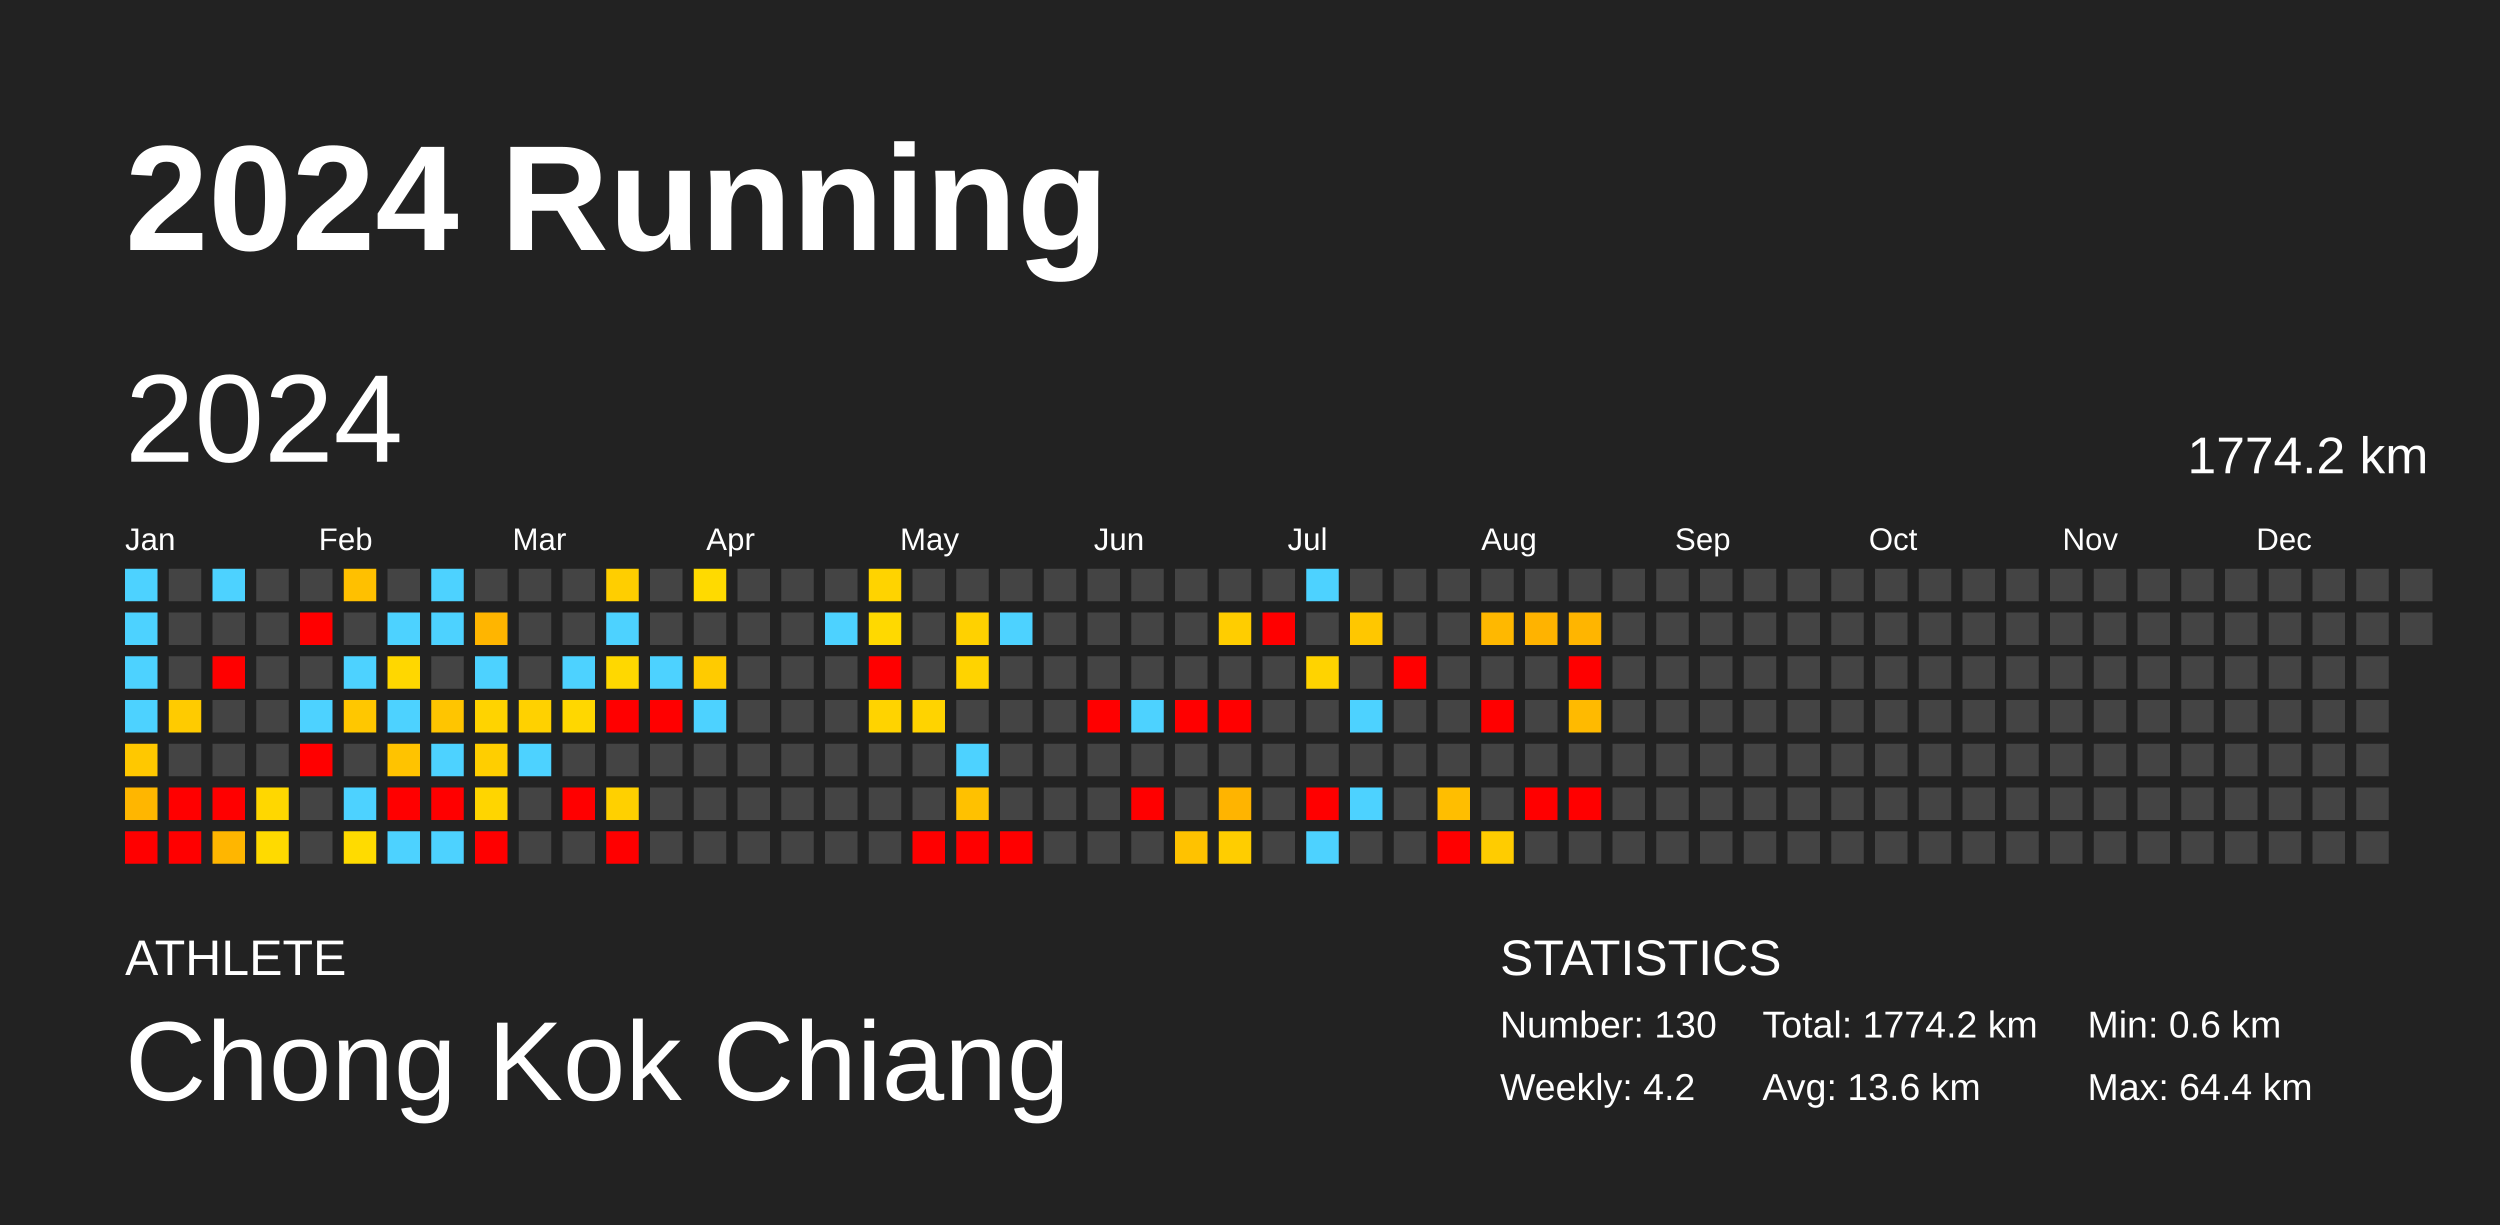
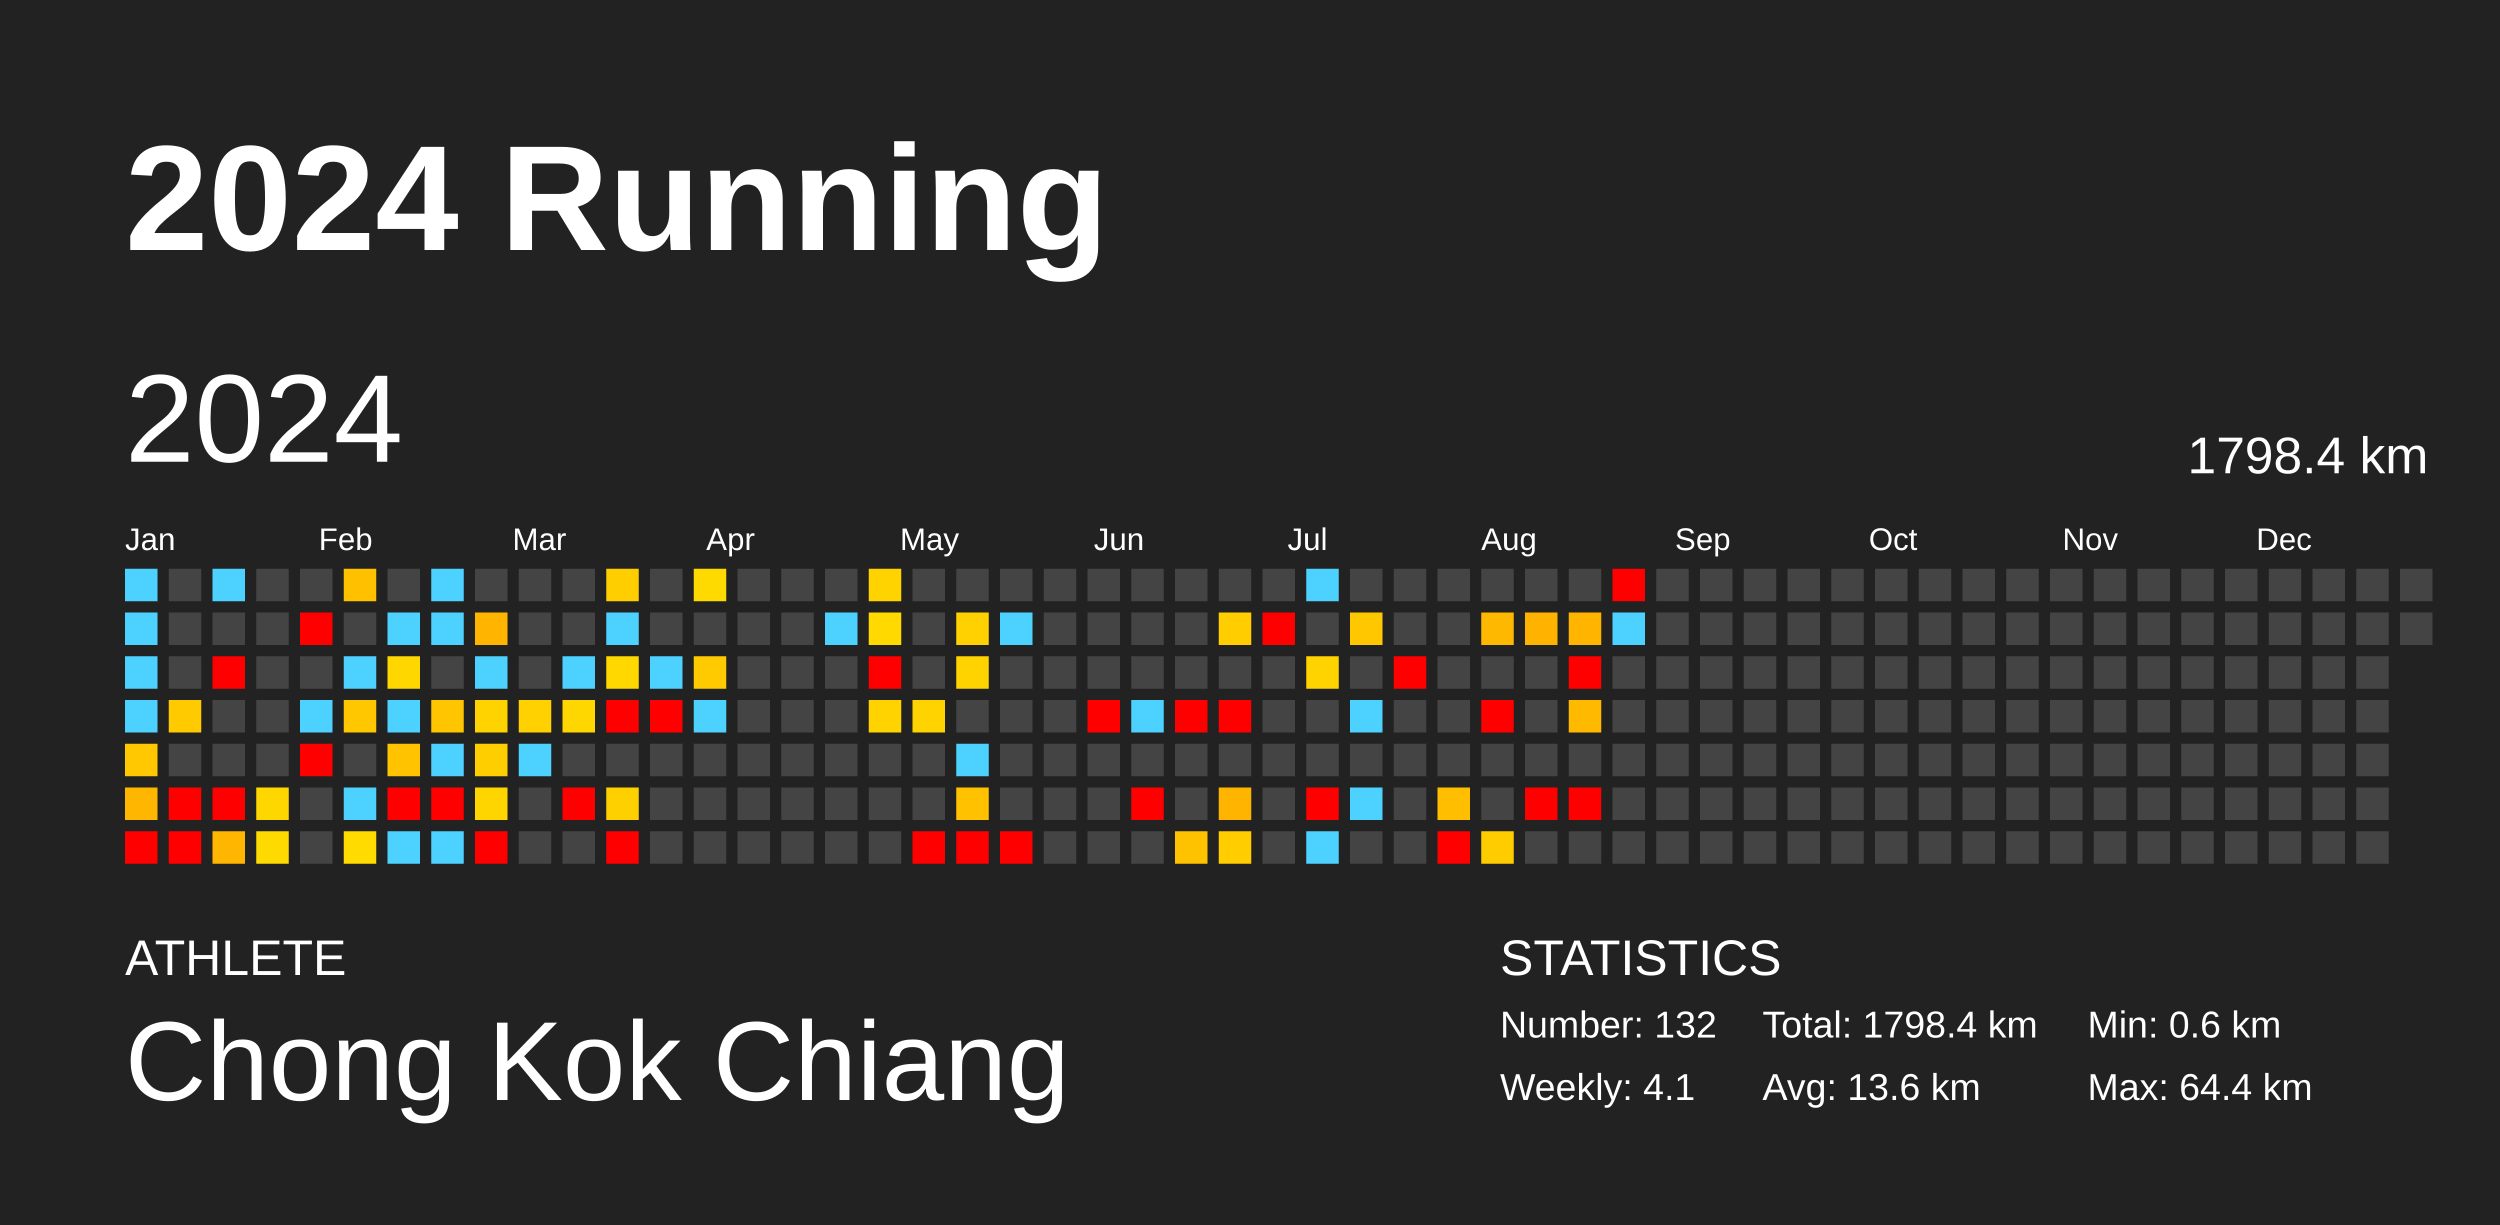
<svg xmlns="http://www.w3.org/2000/svg" baseProfile="full" height="98mm" version="1.1" viewBox="0,0,200,98" width="200mm">
  <defs />
  <rect fill="#222222" height="98" width="200" x="0" y="0" />
  <text fill="#FFFFFF" style="font-size:12px; font-family:Arial; font-weight:bold;" x="10" y="20">2024 Running</text>
  <text fill="#FFFFFF" style="font-size:4px; font-family:Arial" x="10" y="78">ATHLETE</text>
  <text fill="#FFFFFF" style="font-size:9px; font-family:Arial" x="10" y="88">Chong Kok Chiang</text>
  <text fill="#FFFFFF" style="font-size:4px; font-family:Arial" x="120" y="78">STATISTICS</text>
-   <text fill="#FFFFFF" style="font-size:3px; font-family:Arial" x="120" y="83">Number: 130</text>
-   <text fill="#FFFFFF" style="font-size:3px; font-family:Arial" x="120" y="88">Weekly: 4.2</text>
-   <text fill="#FFFFFF" style="font-size:3px; font-family:Arial" x="141" y="83">Total: 1774.2 km</text>
+   <text fill="#FFFFFF" style="font-size:3px; font-family:Arial" x="120" y="83">Number: 132</text>
+   <text fill="#FFFFFF" style="font-size:3px; font-family:Arial" x="120" y="88">Weekly: 4.1</text>
+   <text fill="#FFFFFF" style="font-size:3px; font-family:Arial" x="141" y="83">Total: 1798.4 km</text>
  <text fill="#FFFFFF" style="font-size:3px; font-family:Arial" x="141" y="88">Avg: 13.6 km</text>
  <text fill="#FFFFFF" style="font-size:3px; font-family:Arial" x="167" y="83">Min: 0.6 km</text>
  <text fill="#FFFFFF" style="font-size:3px; font-family:Arial" x="167" y="88">Max: 64.4 km</text>
  <text dominant-baseline="hanging" fill="#FFFFFF" style="font-size:10.0px; font-family:Arial;" x="10" y="30">2024</text>
-   <text dominant-baseline="hanging" fill="#FFFFFF" style="font-size:4.125px; font-family:Arial;" x="175" y="35">1774.2 km</text>
+   <text dominant-baseline="hanging" fill="#FFFFFF" style="font-size:4.125px; font-family:Arial;" x="175" y="35">1798.4 km</text>
  <text fill="#FFFFFF" style="font-size:2.5px; font-family:Arial" x="10.0" y="44">Jan</text>
  <text fill="#FFFFFF" style="font-size:2.5px; font-family:Arial" x="25.5" y="44">Feb</text>
  <text fill="#FFFFFF" style="font-size:2.5px; font-family:Arial" x="41.0" y="44">Mar</text>
  <text fill="#FFFFFF" style="font-size:2.5px; font-family:Arial" x="56.5" y="44">Apr</text>
  <text fill="#FFFFFF" style="font-size:2.5px; font-family:Arial" x="72.0" y="44">May</text>
  <text fill="#FFFFFF" style="font-size:2.5px; font-family:Arial" x="87.5" y="44">Jun</text>
  <text fill="#FFFFFF" style="font-size:2.5px; font-family:Arial" x="103.0" y="44">Jul</text>
  <text fill="#FFFFFF" style="font-size:2.5px; font-family:Arial" x="118.5" y="44">Aug</text>
  <text fill="#FFFFFF" style="font-size:2.5px; font-family:Arial" x="134.0" y="44">Sep</text>
  <text fill="#FFFFFF" style="font-size:2.5px; font-family:Arial" x="149.5" y="44">Oct</text>
  <text fill="#FFFFFF" style="font-size:2.5px; font-family:Arial" x="165.0" y="44">Nov</text>
  <text fill="#FFFFFF" style="font-size:2.5px; font-family:Arial" x="180.5" y="44">Dec</text>
  <rect fill="#4dd2ff" height="2.6" width="2.6" x="10.0" y="45.5" />
  <rect fill="#4dd2ff" height="2.6" width="2.6" x="10.0" y="49.0" />
  <rect fill="#4dd2ff" height="2.6" width="2.6" x="10.0" y="52.5" />
  <rect fill="#4dd2ff" height="2.6" width="2.6" x="10.0" y="56.0" />
  <rect fill="#ffc800" height="2.6" width="2.6" x="10.0" y="59.5" />
  <rect fill="#ffb600" height="2.6" width="2.6" x="10.0" y="63.0" />
  <rect fill="red" height="2.6" width="2.6" x="10.0" y="66.5" />
  <rect fill="#444444" height="2.6" width="2.6" x="13.5" y="45.5" />
  <rect fill="#444444" height="2.6" width="2.6" x="13.5" y="49.0" />
  <rect fill="#444444" height="2.6" width="2.6" x="13.5" y="52.5" />
  <rect fill="#ffcb00" height="2.6" width="2.6" x="13.5" y="56.0" />
  <rect fill="#444444" height="2.6" width="2.6" x="13.5" y="59.5" />
  <rect fill="red" height="2.6" width="2.6" x="13.5" y="63.0" />
  <rect fill="red" height="2.6" width="2.6" x="13.5" y="66.5" />
  <rect fill="#4dd2ff" height="2.6" width="2.6" x="17.0" y="45.5" />
  <rect fill="#444444" height="2.6" width="2.6" x="17.0" y="49.0" />
  <rect fill="red" height="2.6" width="2.6" x="17.0" y="52.5" />
  <rect fill="#444444" height="2.6" width="2.6" x="17.0" y="56.0" />
  <rect fill="#444444" height="2.6" width="2.6" x="17.0" y="59.5" />
  <rect fill="red" height="2.6" width="2.6" x="17.0" y="63.0" />
  <rect fill="#ffb600" height="2.6" width="2.6" x="17.0" y="66.5" />
  <rect fill="#444444" height="2.6" width="2.6" x="20.5" y="45.5" />
  <rect fill="#444444" height="2.6" width="2.6" x="20.5" y="49.0" />
  <rect fill="#444444" height="2.6" width="2.6" x="20.5" y="52.5" />
  <rect fill="#444444" height="2.6" width="2.6" x="20.5" y="56.0" />
  <rect fill="#444444" height="2.6" width="2.6" x="20.5" y="59.5" />
  <rect fill="#ffd700" height="2.6" width="2.6" x="20.5" y="63.0" />
  <rect fill="#ffda00" height="2.6" width="2.6" x="20.5" y="66.5" />
  <rect fill="#444444" height="2.6" width="2.6" x="24.0" y="45.5" />
  <rect fill="red" height="2.6" width="2.6" x="24.0" y="49.0" />
  <rect fill="#444444" height="2.6" width="2.6" x="24.0" y="52.5" />
  <rect fill="#4dd2ff" height="2.6" width="2.6" x="24.0" y="56.0" />
  <rect fill="red" height="2.6" width="2.6" x="24.0" y="59.5" />
  <rect fill="#444444" height="2.6" width="2.6" x="24.0" y="63.0" />
  <rect fill="#444444" height="2.6" width="2.6" x="24.0" y="66.5" />
  <rect fill="#ffc000" height="2.6" width="2.6" x="27.5" y="45.5" />
  <rect fill="#444444" height="2.6" width="2.6" x="27.5" y="49.0" />
  <rect fill="#4dd2ff" height="2.6" width="2.6" x="27.5" y="52.5" />
  <rect fill="#ffc700" height="2.6" width="2.6" x="27.5" y="56.0" />
  <rect fill="#444444" height="2.6" width="2.6" x="27.5" y="59.5" />
  <rect fill="#4dd2ff" height="2.6" width="2.6" x="27.5" y="63.0" />
  <rect fill="#ffdb00" height="2.6" width="2.6" x="27.5" y="66.5" />
  <rect fill="#444444" height="2.6" width="2.6" x="31.0" y="45.5" />
  <rect fill="#4dd2ff" height="2.6" width="2.6" x="31.0" y="49.0" />
  <rect fill="#ffd700" height="2.6" width="2.6" x="31.0" y="52.5" />
  <rect fill="#4dd2ff" height="2.6" width="2.6" x="31.0" y="56.0" />
  <rect fill="#ffc300" height="2.6" width="2.6" x="31.0" y="59.5" />
  <rect fill="red" height="2.6" width="2.6" x="31.0" y="63.0" />
  <rect fill="#4dd2ff" height="2.6" width="2.6" x="31.0" y="66.5" />
  <rect fill="#4dd2ff" height="2.6" width="2.6" x="34.5" y="45.5" />
  <rect fill="#4dd2ff" height="2.6" width="2.6" x="34.5" y="49.0" />
  <rect fill="#444444" height="2.6" width="2.6" x="34.5" y="52.5" />
  <rect fill="#ffc500" height="2.6" width="2.6" x="34.5" y="56.0" />
  <rect fill="#4dd2ff" height="2.6" width="2.6" x="34.5" y="59.5" />
  <rect fill="red" height="2.6" width="2.6" x="34.5" y="63.0" />
  <rect fill="#4dd2ff" height="2.6" width="2.6" x="34.5" y="66.5" />
  <rect fill="#444444" height="2.6" width="2.6" x="38.0" y="45.5" />
  <rect fill="#ffb500" height="2.6" width="2.6" x="38.0" y="49.0" />
  <rect fill="#4dd2ff" height="2.6" width="2.6" x="38.0" y="52.5" />
  <rect fill="#ffd300" height="2.6" width="2.6" x="38.0" y="56.0" />
  <rect fill="#ffce00" height="2.6" width="2.6" x="38.0" y="59.5" />
  <rect fill="#ffd500" height="2.6" width="2.6" x="38.0" y="63.0" />
  <rect fill="red" height="2.6" width="2.6" x="38.0" y="66.5" />
  <rect fill="#444444" height="2.6" width="2.6" x="41.5" y="45.5" />
  <rect fill="#444444" height="2.6" width="2.6" x="41.5" y="49.0" />
  <rect fill="#444444" height="2.6" width="2.6" x="41.5" y="52.5" />
  <rect fill="#ffd100" height="2.6" width="2.6" x="41.5" y="56.0" />
  <rect fill="#4dd2ff" height="2.6" width="2.6" x="41.5" y="59.5" />
  <rect fill="#444444" height="2.6" width="2.6" x="41.5" y="63.0" />
  <rect fill="#444444" height="2.6" width="2.6" x="41.5" y="66.5" />
  <rect fill="#444444" height="2.6" width="2.6" x="45.0" y="45.5" />
  <rect fill="#444444" height="2.6" width="2.6" x="45.0" y="49.0" />
  <rect fill="#4dd2ff" height="2.6" width="2.6" x="45.0" y="52.5" />
  <rect fill="#ffd700" height="2.6" width="2.6" x="45.0" y="56.0" />
  <rect fill="#444444" height="2.6" width="2.6" x="45.0" y="59.5" />
  <rect fill="red" height="2.6" width="2.6" x="45.0" y="63.0" />
  <rect fill="#444444" height="2.6" width="2.6" x="45.0" y="66.5" />
  <rect fill="#ffce00" height="2.6" width="2.6" x="48.5" y="45.5" />
  <rect fill="#4dd2ff" height="2.6" width="2.6" x="48.5" y="49.0" />
  <rect fill="#ffd800" height="2.6" width="2.6" x="48.5" y="52.5" />
  <rect fill="red" height="2.6" width="2.6" x="48.5" y="56.0" />
  <rect fill="#444444" height="2.6" width="2.6" x="48.5" y="59.5" />
  <rect fill="#ffd000" height="2.6" width="2.6" x="48.5" y="63.0" />
  <rect fill="red" height="2.6" width="2.6" x="48.5" y="66.5" />
  <rect fill="#444444" height="2.6" width="2.6" x="52.0" y="45.5" />
  <rect fill="#444444" height="2.6" width="2.6" x="52.0" y="49.0" />
  <rect fill="#4dd2ff" height="2.6" width="2.6" x="52.0" y="52.5" />
  <rect fill="red" height="2.6" width="2.6" x="52.0" y="56.0" />
  <rect fill="#444444" height="2.6" width="2.6" x="52.0" y="59.5" />
  <rect fill="#444444" height="2.6" width="2.6" x="52.0" y="63.0" />
  <rect fill="#444444" height="2.6" width="2.6" x="52.0" y="66.5" />
  <rect fill="#ffda00" height="2.6" width="2.6" x="55.5" y="45.5" />
  <rect fill="#444444" height="2.6" width="2.6" x="55.5" y="49.0" />
  <rect fill="#ffcb00" height="2.6" width="2.6" x="55.5" y="52.5" />
  <rect fill="#4dd2ff" height="2.6" width="2.6" x="55.5" y="56.0" />
  <rect fill="#444444" height="2.6" width="2.6" x="55.5" y="59.5" />
  <rect fill="#444444" height="2.6" width="2.6" x="55.5" y="63.0" />
  <rect fill="#444444" height="2.6" width="2.6" x="55.5" y="66.5" />
  <rect fill="#444444" height="2.6" width="2.6" x="59.0" y="45.5" />
  <rect fill="#444444" height="2.6" width="2.6" x="59.0" y="49.0" />
  <rect fill="#444444" height="2.6" width="2.6" x="59.0" y="52.5" />
  <rect fill="#444444" height="2.6" width="2.6" x="59.0" y="56.0" />
  <rect fill="#444444" height="2.6" width="2.6" x="59.0" y="59.5" />
  <rect fill="#444444" height="2.6" width="2.6" x="59.0" y="63.0" />
  <rect fill="#444444" height="2.6" width="2.6" x="59.0" y="66.5" />
  <rect fill="#444444" height="2.6" width="2.6" x="62.5" y="45.5" />
  <rect fill="#444444" height="2.6" width="2.6" x="62.5" y="49.0" />
  <rect fill="#444444" height="2.6" width="2.6" x="62.5" y="52.5" />
  <rect fill="#444444" height="2.6" width="2.6" x="62.5" y="56.0" />
  <rect fill="#444444" height="2.6" width="2.6" x="62.5" y="59.5" />
  <rect fill="#444444" height="2.6" width="2.6" x="62.5" y="63.0" />
  <rect fill="#444444" height="2.6" width="2.6" x="62.5" y="66.5" />
  <rect fill="#444444" height="2.6" width="2.6" x="66.0" y="45.5" />
  <rect fill="#4dd2ff" height="2.6" width="2.6" x="66.0" y="49.0" />
  <rect fill="#444444" height="2.6" width="2.6" x="66.0" y="52.5" />
  <rect fill="#444444" height="2.6" width="2.6" x="66.0" y="56.0" />
  <rect fill="#444444" height="2.6" width="2.6" x="66.0" y="59.5" />
  <rect fill="#444444" height="2.6" width="2.6" x="66.0" y="63.0" />
  <rect fill="#444444" height="2.6" width="2.6" x="66.0" y="66.5" />
  <rect fill="#ffd300" height="2.6" width="2.6" x="69.5" y="45.5" />
  <rect fill="#ffd900" height="2.6" width="2.6" x="69.5" y="49.0" />
  <rect fill="red" height="2.6" width="2.6" x="69.5" y="52.5" />
  <rect fill="#ffd300" height="2.6" width="2.6" x="69.5" y="56.0" />
  <rect fill="#444444" height="2.6" width="2.6" x="69.5" y="59.5" />
  <rect fill="#444444" height="2.6" width="2.6" x="69.5" y="63.0" />
  <rect fill="#444444" height="2.6" width="2.6" x="69.5" y="66.5" />
  <rect fill="#444444" height="2.6" width="2.6" x="73.0" y="45.5" />
  <rect fill="#444444" height="2.6" width="2.6" x="73.0" y="49.0" />
  <rect fill="#444444" height="2.6" width="2.6" x="73.0" y="52.5" />
  <rect fill="#ffd300" height="2.6" width="2.6" x="73.0" y="56.0" />
  <rect fill="#444444" height="2.6" width="2.6" x="73.0" y="59.5" />
  <rect fill="#444444" height="2.6" width="2.6" x="73.0" y="63.0" />
  <rect fill="red" height="2.6" width="2.6" x="73.0" y="66.5" />
  <rect fill="#444444" height="2.6" width="2.6" x="76.5" y="45.5" />
  <rect fill="#ffd100" height="2.6" width="2.6" x="76.5" y="49.0" />
  <rect fill="#ffd300" height="2.6" width="2.6" x="76.5" y="52.5" />
  <rect fill="#444444" height="2.6" width="2.6" x="76.5" y="56.0" />
  <rect fill="#4dd2ff" height="2.6" width="2.6" x="76.5" y="59.5" />
  <rect fill="#ffc100" height="2.6" width="2.6" x="76.5" y="63.0" />
  <rect fill="red" height="2.6" width="2.6" x="76.5" y="66.5" />
  <rect fill="#444444" height="2.6" width="2.6" x="80.0" y="45.5" />
  <rect fill="#4dd2ff" height="2.6" width="2.6" x="80.0" y="49.0" />
  <rect fill="#444444" height="2.6" width="2.6" x="80.0" y="52.5" />
  <rect fill="#444444" height="2.6" width="2.6" x="80.0" y="56.0" />
  <rect fill="#444444" height="2.6" width="2.6" x="80.0" y="59.5" />
  <rect fill="#444444" height="2.6" width="2.6" x="80.0" y="63.0" />
  <rect fill="red" height="2.6" width="2.6" x="80.0" y="66.5" />
  <rect fill="#444444" height="2.6" width="2.6" x="83.5" y="45.5" />
  <rect fill="#444444" height="2.6" width="2.6" x="83.5" y="49.0" />
  <rect fill="#444444" height="2.6" width="2.6" x="83.5" y="52.5" />
  <rect fill="#444444" height="2.6" width="2.6" x="83.5" y="56.0" />
  <rect fill="#444444" height="2.6" width="2.6" x="83.5" y="59.5" />
  <rect fill="#444444" height="2.6" width="2.6" x="83.5" y="63.0" />
  <rect fill="#444444" height="2.6" width="2.6" x="83.5" y="66.5" />
  <rect fill="#444444" height="2.6" width="2.6" x="87.0" y="45.5" />
  <rect fill="#444444" height="2.6" width="2.6" x="87.0" y="49.0" />
  <rect fill="#444444" height="2.6" width="2.6" x="87.0" y="52.5" />
  <rect fill="red" height="2.6" width="2.6" x="87.0" y="56.0" />
  <rect fill="#444444" height="2.6" width="2.6" x="87.0" y="59.5" />
  <rect fill="#444444" height="2.6" width="2.6" x="87.0" y="63.0" />
  <rect fill="#444444" height="2.6" width="2.6" x="87.0" y="66.5" />
  <rect fill="#444444" height="2.6" width="2.6" x="90.5" y="45.5" />
  <rect fill="#444444" height="2.6" width="2.6" x="90.5" y="49.0" />
  <rect fill="#444444" height="2.6" width="2.6" x="90.5" y="52.5" />
  <rect fill="#4dd2ff" height="2.6" width="2.6" x="90.5" y="56.0" />
  <rect fill="#444444" height="2.6" width="2.6" x="90.5" y="59.5" />
  <rect fill="red" height="2.6" width="2.6" x="90.5" y="63.0" />
  <rect fill="#444444" height="2.6" width="2.6" x="90.5" y="66.5" />
  <rect fill="#444444" height="2.6" width="2.6" x="94.0" y="45.5" />
  <rect fill="#444444" height="2.6" width="2.6" x="94.0" y="49.0" />
  <rect fill="#444444" height="2.6" width="2.6" x="94.0" y="52.5" />
  <rect fill="red" height="2.6" width="2.6" x="94.0" y="56.0" />
  <rect fill="#444444" height="2.6" width="2.6" x="94.0" y="59.5" />
  <rect fill="#444444" height="2.6" width="2.6" x="94.0" y="63.0" />
  <rect fill="#ffc200" height="2.6" width="2.6" x="94.0" y="66.5" />
  <rect fill="#444444" height="2.6" width="2.6" x="97.5" y="45.5" />
  <rect fill="#ffcd00" height="2.6" width="2.6" x="97.5" y="49.0" />
  <rect fill="#444444" height="2.6" width="2.6" x="97.5" y="52.5" />
  <rect fill="red" height="2.6" width="2.6" x="97.5" y="56.0" />
  <rect fill="#444444" height="2.6" width="2.6" x="97.5" y="59.5" />
  <rect fill="#ffb400" height="2.6" width="2.6" x="97.5" y="63.0" />
  <rect fill="#ffcd00" height="2.6" width="2.6" x="97.5" y="66.5" />
  <rect fill="#444444" height="2.6" width="2.6" x="101.0" y="45.5" />
  <rect fill="red" height="2.6" width="2.6" x="101.0" y="49.0" />
  <rect fill="#444444" height="2.6" width="2.6" x="101.0" y="52.5" />
  <rect fill="#444444" height="2.6" width="2.6" x="101.0" y="56.0" />
  <rect fill="#444444" height="2.6" width="2.6" x="101.0" y="59.5" />
  <rect fill="#444444" height="2.6" width="2.6" x="101.0" y="63.0" />
  <rect fill="#444444" height="2.6" width="2.6" x="101.0" y="66.5" />
  <rect fill="#4dd2ff" height="2.6" width="2.6" x="104.5" y="45.5" />
  <rect fill="#444444" height="2.6" width="2.6" x="104.5" y="49.0" />
  <rect fill="#ffd300" height="2.6" width="2.6" x="104.5" y="52.5" />
  <rect fill="#444444" height="2.6" width="2.6" x="104.5" y="56.0" />
  <rect fill="#444444" height="2.6" width="2.6" x="104.5" y="59.5" />
  <rect fill="red" height="2.6" width="2.6" x="104.5" y="63.0" />
  <rect fill="#4dd2ff" height="2.6" width="2.6" x="104.5" y="66.5" />
  <rect fill="#444444" height="2.6" width="2.6" x="108.0" y="45.5" />
  <rect fill="#ffc700" height="2.6" width="2.6" x="108.0" y="49.0" />
  <rect fill="#444444" height="2.6" width="2.6" x="108.0" y="52.5" />
  <rect fill="#4dd2ff" height="2.6" width="2.6" x="108.0" y="56.0" />
  <rect fill="#444444" height="2.6" width="2.6" x="108.0" y="59.5" />
  <rect fill="#4dd2ff" height="2.6" width="2.6" x="108.0" y="63.0" />
  <rect fill="#444444" height="2.6" width="2.6" x="108.0" y="66.5" />
  <rect fill="#444444" height="2.6" width="2.6" x="111.5" y="45.5" />
  <rect fill="#444444" height="2.6" width="2.6" x="111.5" y="49.0" />
  <rect fill="red" height="2.6" width="2.6" x="111.5" y="52.5" />
  <rect fill="#444444" height="2.6" width="2.6" x="111.5" y="56.0" />
  <rect fill="#444444" height="2.6" width="2.6" x="111.5" y="59.5" />
  <rect fill="#444444" height="2.6" width="2.6" x="111.5" y="63.0" />
  <rect fill="#444444" height="2.6" width="2.6" x="111.5" y="66.5" />
  <rect fill="#444444" height="2.6" width="2.6" x="115.0" y="45.5" />
  <rect fill="#444444" height="2.6" width="2.6" x="115.0" y="49.0" />
  <rect fill="#444444" height="2.6" width="2.6" x="115.0" y="52.5" />
  <rect fill="#444444" height="2.6" width="2.6" x="115.0" y="56.0" />
  <rect fill="#444444" height="2.6" width="2.6" x="115.0" y="59.5" />
  <rect fill="#ffbe00" height="2.6" width="2.6" x="115.0" y="63.0" />
  <rect fill="red" height="2.6" width="2.6" x="115.0" y="66.5" />
  <rect fill="#444444" height="2.6" width="2.6" x="118.5" y="45.5" />
  <rect fill="#ffb800" height="2.6" width="2.6" x="118.5" y="49.0" />
  <rect fill="#444444" height="2.6" width="2.6" x="118.5" y="52.5" />
  <rect fill="red" height="2.6" width="2.6" x="118.5" y="56.0" />
  <rect fill="#444444" height="2.6" width="2.6" x="118.5" y="59.5" />
  <rect fill="#444444" height="2.6" width="2.6" x="118.5" y="63.0" />
  <rect fill="#ffcc00" height="2.6" width="2.6" x="118.5" y="66.5" />
  <rect fill="#444444" height="2.6" width="2.6" x="122.0" y="45.5" />
  <rect fill="#ffb300" height="2.6" width="2.6" x="122.0" y="49.0" />
  <rect fill="#444444" height="2.6" width="2.6" x="122.0" y="52.5" />
  <rect fill="#444444" height="2.6" width="2.6" x="122.0" y="56.0" />
  <rect fill="#444444" height="2.6" width="2.6" x="122.0" y="59.5" />
  <rect fill="red" height="2.6" width="2.6" x="122.0" y="63.0" />
  <rect fill="#444444" height="2.6" width="2.6" x="122.0" y="66.5" />
  <rect fill="#444444" height="2.6" width="2.6" x="125.5" y="45.5" />
  <rect fill="#ffb500" height="2.6" width="2.6" x="125.5" y="49.0" />
  <rect fill="red" height="2.6" width="2.6" x="125.5" y="52.5" />
  <rect fill="#ffba00" height="2.6" width="2.6" x="125.5" y="56.0" />
  <rect fill="#444444" height="2.6" width="2.6" x="125.5" y="59.5" />
  <rect fill="red" height="2.6" width="2.6" x="125.5" y="63.0" />
  <rect fill="#444444" height="2.6" width="2.6" x="125.5" y="66.5" />
-   <rect fill="#444444" height="2.6" width="2.6" x="129.0" y="45.5" />
-   <rect fill="#444444" height="2.6" width="2.6" x="129.0" y="49.0" />
+   <rect fill="red" height="2.6" width="2.6" x="129.0" y="45.5" />
+   <rect fill="#4dd2ff" height="2.6" width="2.6" x="129.0" y="49.0" />
  <rect fill="#444444" height="2.6" width="2.6" x="129.0" y="52.5" />
  <rect fill="#444444" height="2.6" width="2.6" x="129.0" y="56.0" />
  <rect fill="#444444" height="2.6" width="2.6" x="129.0" y="59.5" />
  <rect fill="#444444" height="2.6" width="2.6" x="129.0" y="63.0" />
  <rect fill="#444444" height="2.6" width="2.6" x="129.0" y="66.5" />
  <rect fill="#444444" height="2.6" width="2.6" x="132.5" y="45.5" />
  <rect fill="#444444" height="2.6" width="2.6" x="132.5" y="49.0" />
  <rect fill="#444444" height="2.6" width="2.6" x="132.5" y="52.5" />
  <rect fill="#444444" height="2.6" width="2.6" x="132.5" y="56.0" />
  <rect fill="#444444" height="2.6" width="2.6" x="132.5" y="59.5" />
  <rect fill="#444444" height="2.6" width="2.6" x="132.5" y="63.0" />
  <rect fill="#444444" height="2.6" width="2.6" x="132.5" y="66.5" />
  <rect fill="#444444" height="2.6" width="2.6" x="136.0" y="45.5" />
  <rect fill="#444444" height="2.6" width="2.6" x="136.0" y="49.0" />
  <rect fill="#444444" height="2.6" width="2.6" x="136.0" y="52.5" />
  <rect fill="#444444" height="2.6" width="2.6" x="136.0" y="56.0" />
  <rect fill="#444444" height="2.6" width="2.6" x="136.0" y="59.5" />
  <rect fill="#444444" height="2.6" width="2.6" x="136.0" y="63.0" />
  <rect fill="#444444" height="2.6" width="2.6" x="136.0" y="66.5" />
  <rect fill="#444444" height="2.6" width="2.6" x="139.5" y="45.5" />
  <rect fill="#444444" height="2.6" width="2.6" x="139.5" y="49.0" />
  <rect fill="#444444" height="2.6" width="2.6" x="139.5" y="52.5" />
  <rect fill="#444444" height="2.6" width="2.6" x="139.5" y="56.0" />
  <rect fill="#444444" height="2.6" width="2.6" x="139.5" y="59.5" />
  <rect fill="#444444" height="2.6" width="2.6" x="139.5" y="63.0" />
  <rect fill="#444444" height="2.6" width="2.6" x="139.5" y="66.5" />
  <rect fill="#444444" height="2.6" width="2.6" x="143.0" y="45.5" />
  <rect fill="#444444" height="2.6" width="2.6" x="143.0" y="49.0" />
  <rect fill="#444444" height="2.6" width="2.6" x="143.0" y="52.5" />
  <rect fill="#444444" height="2.6" width="2.6" x="143.0" y="56.0" />
  <rect fill="#444444" height="2.6" width="2.6" x="143.0" y="59.5" />
  <rect fill="#444444" height="2.6" width="2.6" x="143.0" y="63.0" />
  <rect fill="#444444" height="2.6" width="2.6" x="143.0" y="66.5" />
  <rect fill="#444444" height="2.6" width="2.6" x="146.5" y="45.5" />
  <rect fill="#444444" height="2.6" width="2.6" x="146.5" y="49.0" />
  <rect fill="#444444" height="2.6" width="2.6" x="146.5" y="52.5" />
  <rect fill="#444444" height="2.6" width="2.6" x="146.5" y="56.0" />
  <rect fill="#444444" height="2.6" width="2.6" x="146.5" y="59.5" />
  <rect fill="#444444" height="2.6" width="2.6" x="146.5" y="63.0" />
  <rect fill="#444444" height="2.6" width="2.6" x="146.5" y="66.5" />
  <rect fill="#444444" height="2.6" width="2.6" x="150.0" y="45.5" />
  <rect fill="#444444" height="2.6" width="2.6" x="150.0" y="49.0" />
  <rect fill="#444444" height="2.6" width="2.6" x="150.0" y="52.5" />
  <rect fill="#444444" height="2.6" width="2.6" x="150.0" y="56.0" />
  <rect fill="#444444" height="2.6" width="2.6" x="150.0" y="59.5" />
  <rect fill="#444444" height="2.6" width="2.6" x="150.0" y="63.0" />
  <rect fill="#444444" height="2.6" width="2.6" x="150.0" y="66.5" />
  <rect fill="#444444" height="2.6" width="2.6" x="153.5" y="45.5" />
  <rect fill="#444444" height="2.6" width="2.6" x="153.5" y="49.0" />
  <rect fill="#444444" height="2.6" width="2.6" x="153.5" y="52.5" />
  <rect fill="#444444" height="2.6" width="2.6" x="153.5" y="56.0" />
  <rect fill="#444444" height="2.6" width="2.6" x="153.5" y="59.5" />
  <rect fill="#444444" height="2.6" width="2.6" x="153.5" y="63.0" />
  <rect fill="#444444" height="2.6" width="2.6" x="153.5" y="66.5" />
  <rect fill="#444444" height="2.6" width="2.6" x="157.0" y="45.5" />
  <rect fill="#444444" height="2.6" width="2.6" x="157.0" y="49.0" />
  <rect fill="#444444" height="2.6" width="2.6" x="157.0" y="52.5" />
  <rect fill="#444444" height="2.6" width="2.6" x="157.0" y="56.0" />
  <rect fill="#444444" height="2.6" width="2.6" x="157.0" y="59.5" />
  <rect fill="#444444" height="2.6" width="2.6" x="157.0" y="63.0" />
  <rect fill="#444444" height="2.6" width="2.6" x="157.0" y="66.5" />
  <rect fill="#444444" height="2.6" width="2.6" x="160.5" y="45.5" />
  <rect fill="#444444" height="2.6" width="2.6" x="160.5" y="49.0" />
  <rect fill="#444444" height="2.6" width="2.6" x="160.5" y="52.5" />
  <rect fill="#444444" height="2.6" width="2.6" x="160.5" y="56.0" />
  <rect fill="#444444" height="2.6" width="2.6" x="160.5" y="59.5" />
  <rect fill="#444444" height="2.6" width="2.6" x="160.5" y="63.0" />
  <rect fill="#444444" height="2.6" width="2.6" x="160.5" y="66.5" />
  <rect fill="#444444" height="2.6" width="2.6" x="164.0" y="45.5" />
  <rect fill="#444444" height="2.6" width="2.6" x="164.0" y="49.0" />
  <rect fill="#444444" height="2.6" width="2.6" x="164.0" y="52.5" />
  <rect fill="#444444" height="2.6" width="2.6" x="164.0" y="56.0" />
  <rect fill="#444444" height="2.6" width="2.6" x="164.0" y="59.5" />
  <rect fill="#444444" height="2.6" width="2.6" x="164.0" y="63.0" />
  <rect fill="#444444" height="2.6" width="2.6" x="164.0" y="66.5" />
  <rect fill="#444444" height="2.6" width="2.6" x="167.5" y="45.5" />
  <rect fill="#444444" height="2.6" width="2.6" x="167.5" y="49.0" />
  <rect fill="#444444" height="2.6" width="2.6" x="167.5" y="52.5" />
  <rect fill="#444444" height="2.6" width="2.6" x="167.5" y="56.0" />
  <rect fill="#444444" height="2.6" width="2.6" x="167.5" y="59.5" />
  <rect fill="#444444" height="2.6" width="2.6" x="167.5" y="63.0" />
  <rect fill="#444444" height="2.6" width="2.6" x="167.5" y="66.5" />
  <rect fill="#444444" height="2.6" width="2.6" x="171.0" y="45.5" />
  <rect fill="#444444" height="2.6" width="2.6" x="171.0" y="49.0" />
  <rect fill="#444444" height="2.6" width="2.6" x="171.0" y="52.5" />
  <rect fill="#444444" height="2.6" width="2.6" x="171.0" y="56.0" />
  <rect fill="#444444" height="2.6" width="2.6" x="171.0" y="59.5" />
  <rect fill="#444444" height="2.6" width="2.6" x="171.0" y="63.0" />
  <rect fill="#444444" height="2.6" width="2.6" x="171.0" y="66.5" />
  <rect fill="#444444" height="2.6" width="2.6" x="174.5" y="45.5" />
  <rect fill="#444444" height="2.6" width="2.6" x="174.5" y="49.0" />
  <rect fill="#444444" height="2.6" width="2.6" x="174.5" y="52.5" />
  <rect fill="#444444" height="2.6" width="2.6" x="174.5" y="56.0" />
  <rect fill="#444444" height="2.6" width="2.6" x="174.5" y="59.5" />
  <rect fill="#444444" height="2.6" width="2.6" x="174.5" y="63.0" />
  <rect fill="#444444" height="2.6" width="2.6" x="174.5" y="66.5" />
  <rect fill="#444444" height="2.6" width="2.6" x="178.0" y="45.5" />
  <rect fill="#444444" height="2.6" width="2.6" x="178.0" y="49.0" />
  <rect fill="#444444" height="2.6" width="2.6" x="178.0" y="52.5" />
  <rect fill="#444444" height="2.6" width="2.6" x="178.0" y="56.0" />
  <rect fill="#444444" height="2.6" width="2.6" x="178.0" y="59.5" />
  <rect fill="#444444" height="2.6" width="2.6" x="178.0" y="63.0" />
  <rect fill="#444444" height="2.6" width="2.6" x="178.0" y="66.5" />
  <rect fill="#444444" height="2.6" width="2.6" x="181.5" y="45.5" />
  <rect fill="#444444" height="2.6" width="2.6" x="181.5" y="49.0" />
  <rect fill="#444444" height="2.6" width="2.6" x="181.5" y="52.5" />
  <rect fill="#444444" height="2.6" width="2.6" x="181.5" y="56.0" />
  <rect fill="#444444" height="2.6" width="2.6" x="181.5" y="59.5" />
  <rect fill="#444444" height="2.6" width="2.6" x="181.5" y="63.0" />
  <rect fill="#444444" height="2.6" width="2.6" x="181.5" y="66.5" />
  <rect fill="#444444" height="2.6" width="2.6" x="185.0" y="45.5" />
  <rect fill="#444444" height="2.6" width="2.6" x="185.0" y="49.0" />
  <rect fill="#444444" height="2.6" width="2.6" x="185.0" y="52.5" />
  <rect fill="#444444" height="2.6" width="2.6" x="185.0" y="56.0" />
  <rect fill="#444444" height="2.6" width="2.6" x="185.0" y="59.5" />
  <rect fill="#444444" height="2.6" width="2.6" x="185.0" y="63.0" />
  <rect fill="#444444" height="2.6" width="2.6" x="185.0" y="66.5" />
  <rect fill="#444444" height="2.6" width="2.6" x="188.5" y="45.5" />
  <rect fill="#444444" height="2.6" width="2.6" x="188.5" y="49.0" />
  <rect fill="#444444" height="2.6" width="2.6" x="188.5" y="52.5" />
  <rect fill="#444444" height="2.6" width="2.6" x="188.5" y="56.0" />
  <rect fill="#444444" height="2.6" width="2.6" x="188.5" y="59.5" />
  <rect fill="#444444" height="2.6" width="2.6" x="188.5" y="63.0" />
  <rect fill="#444444" height="2.6" width="2.6" x="188.5" y="66.5" />
  <rect fill="#444444" height="2.6" width="2.6" x="192.0" y="45.5" />
  <rect fill="#444444" height="2.6" width="2.6" x="192.0" y="49.0" />
</svg>
